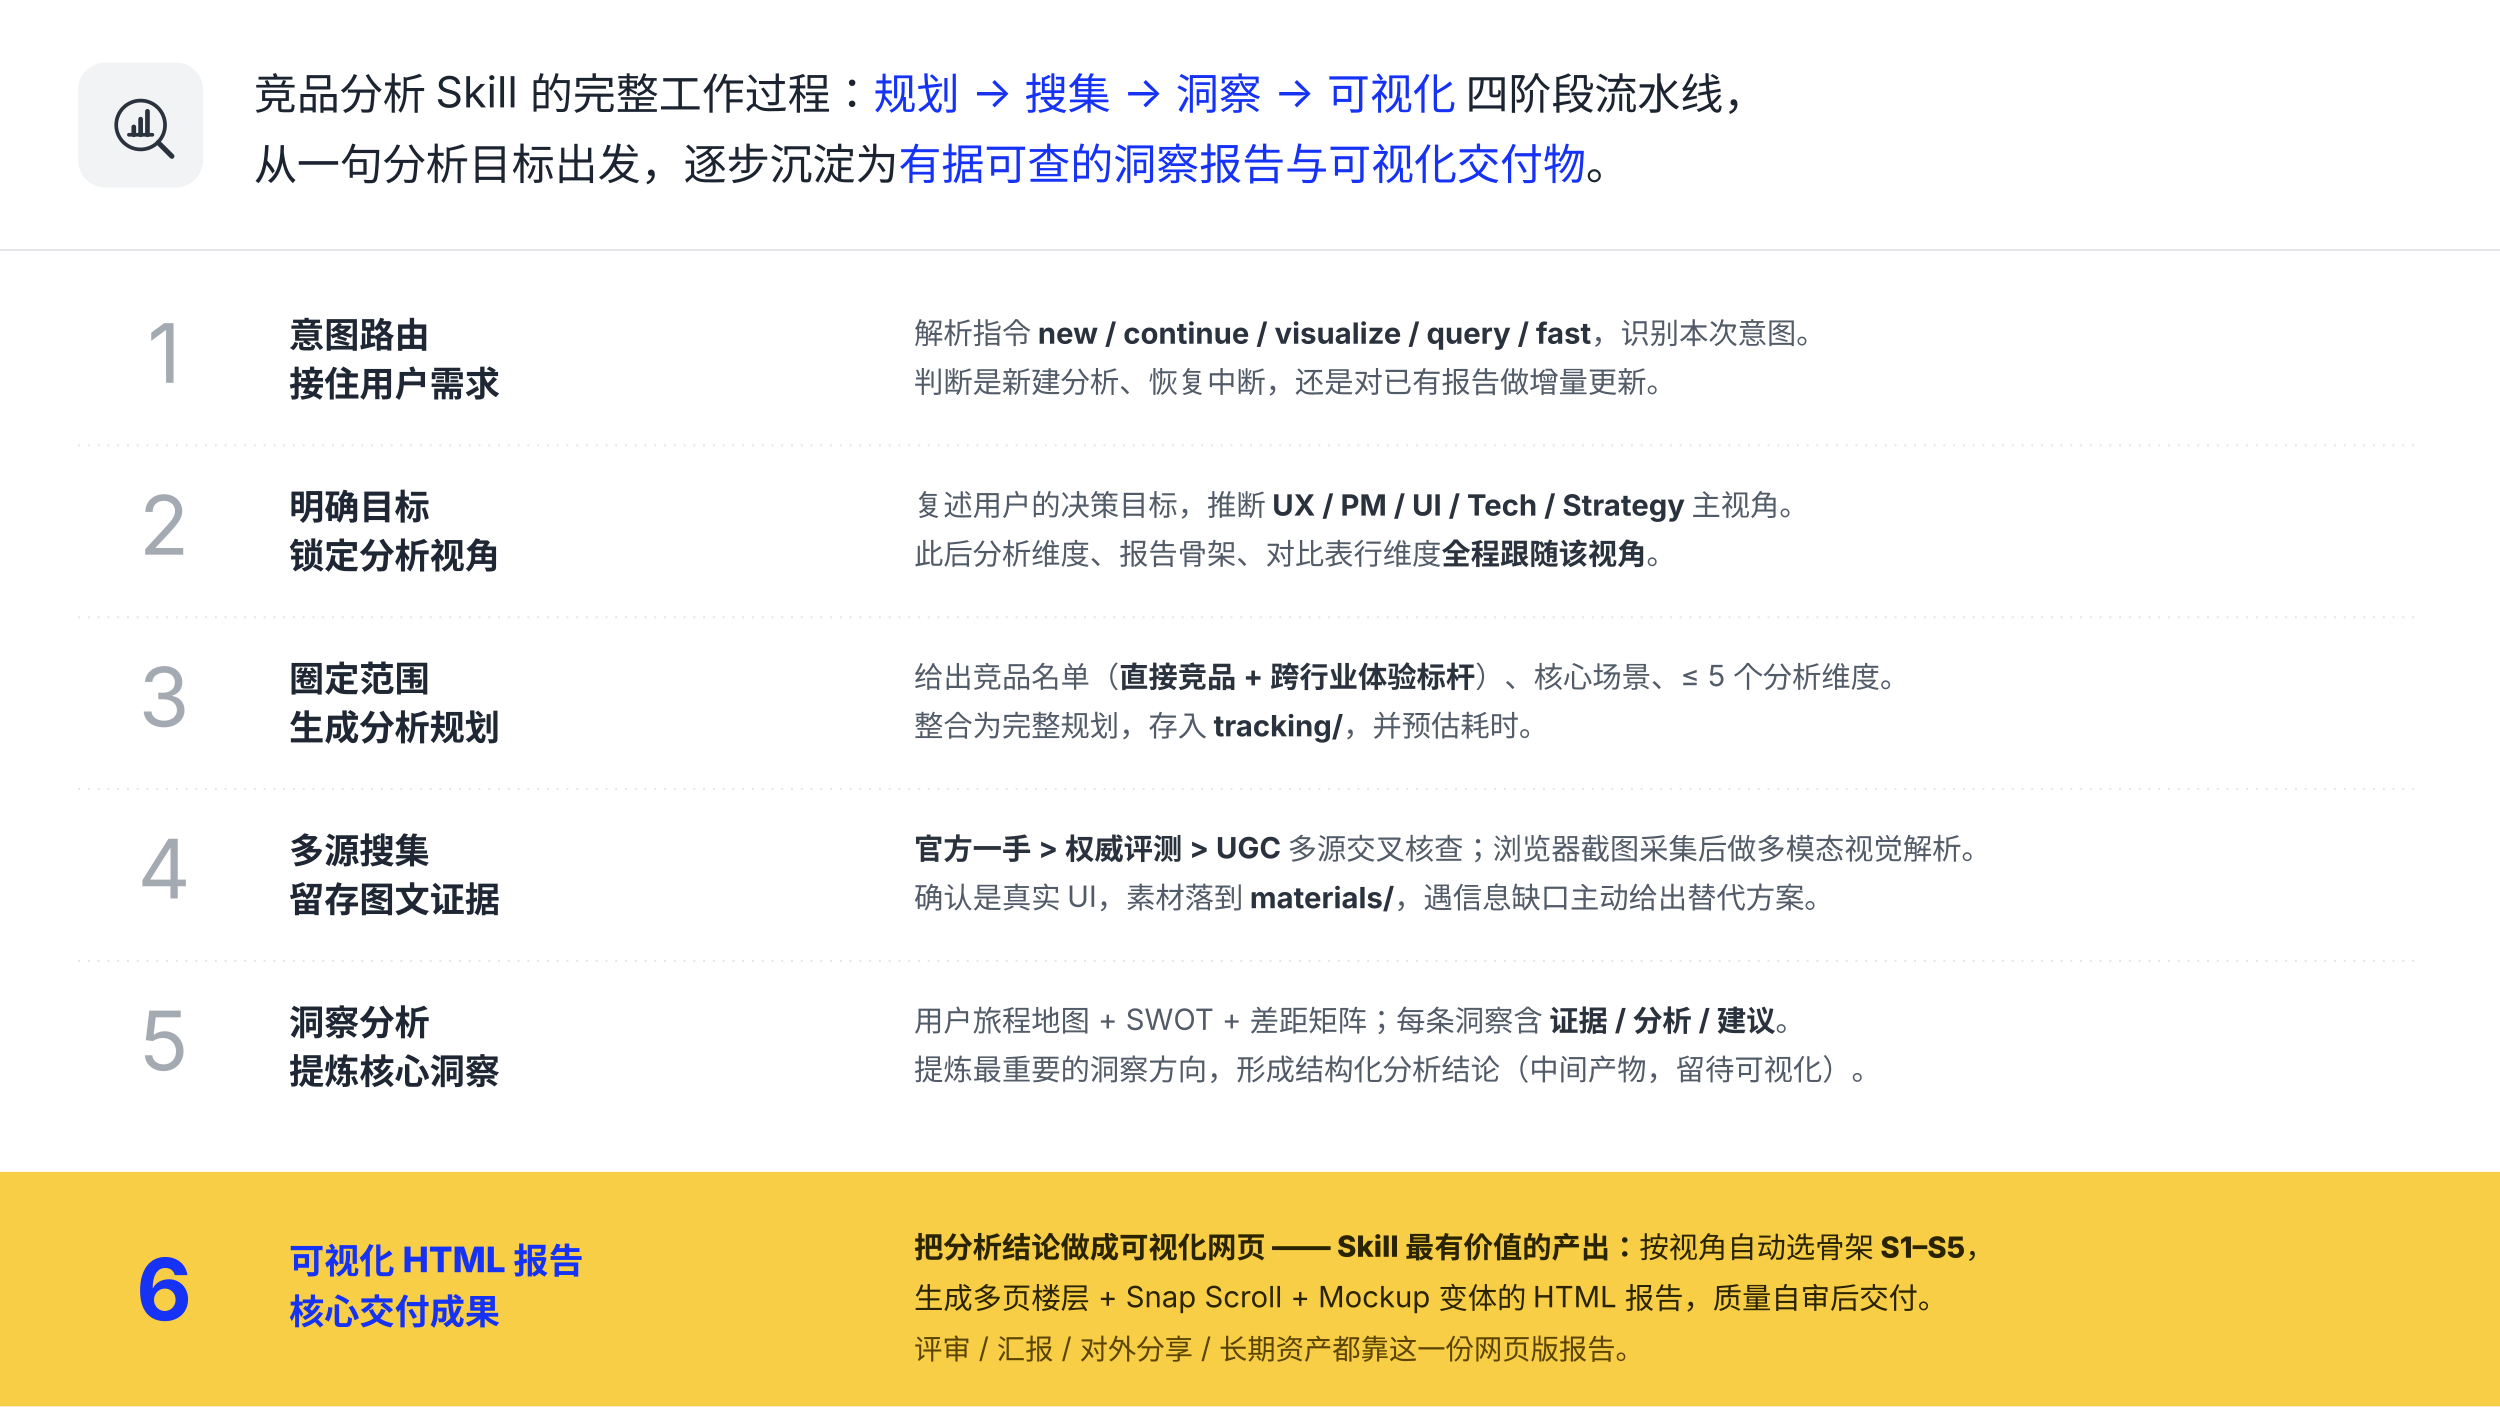
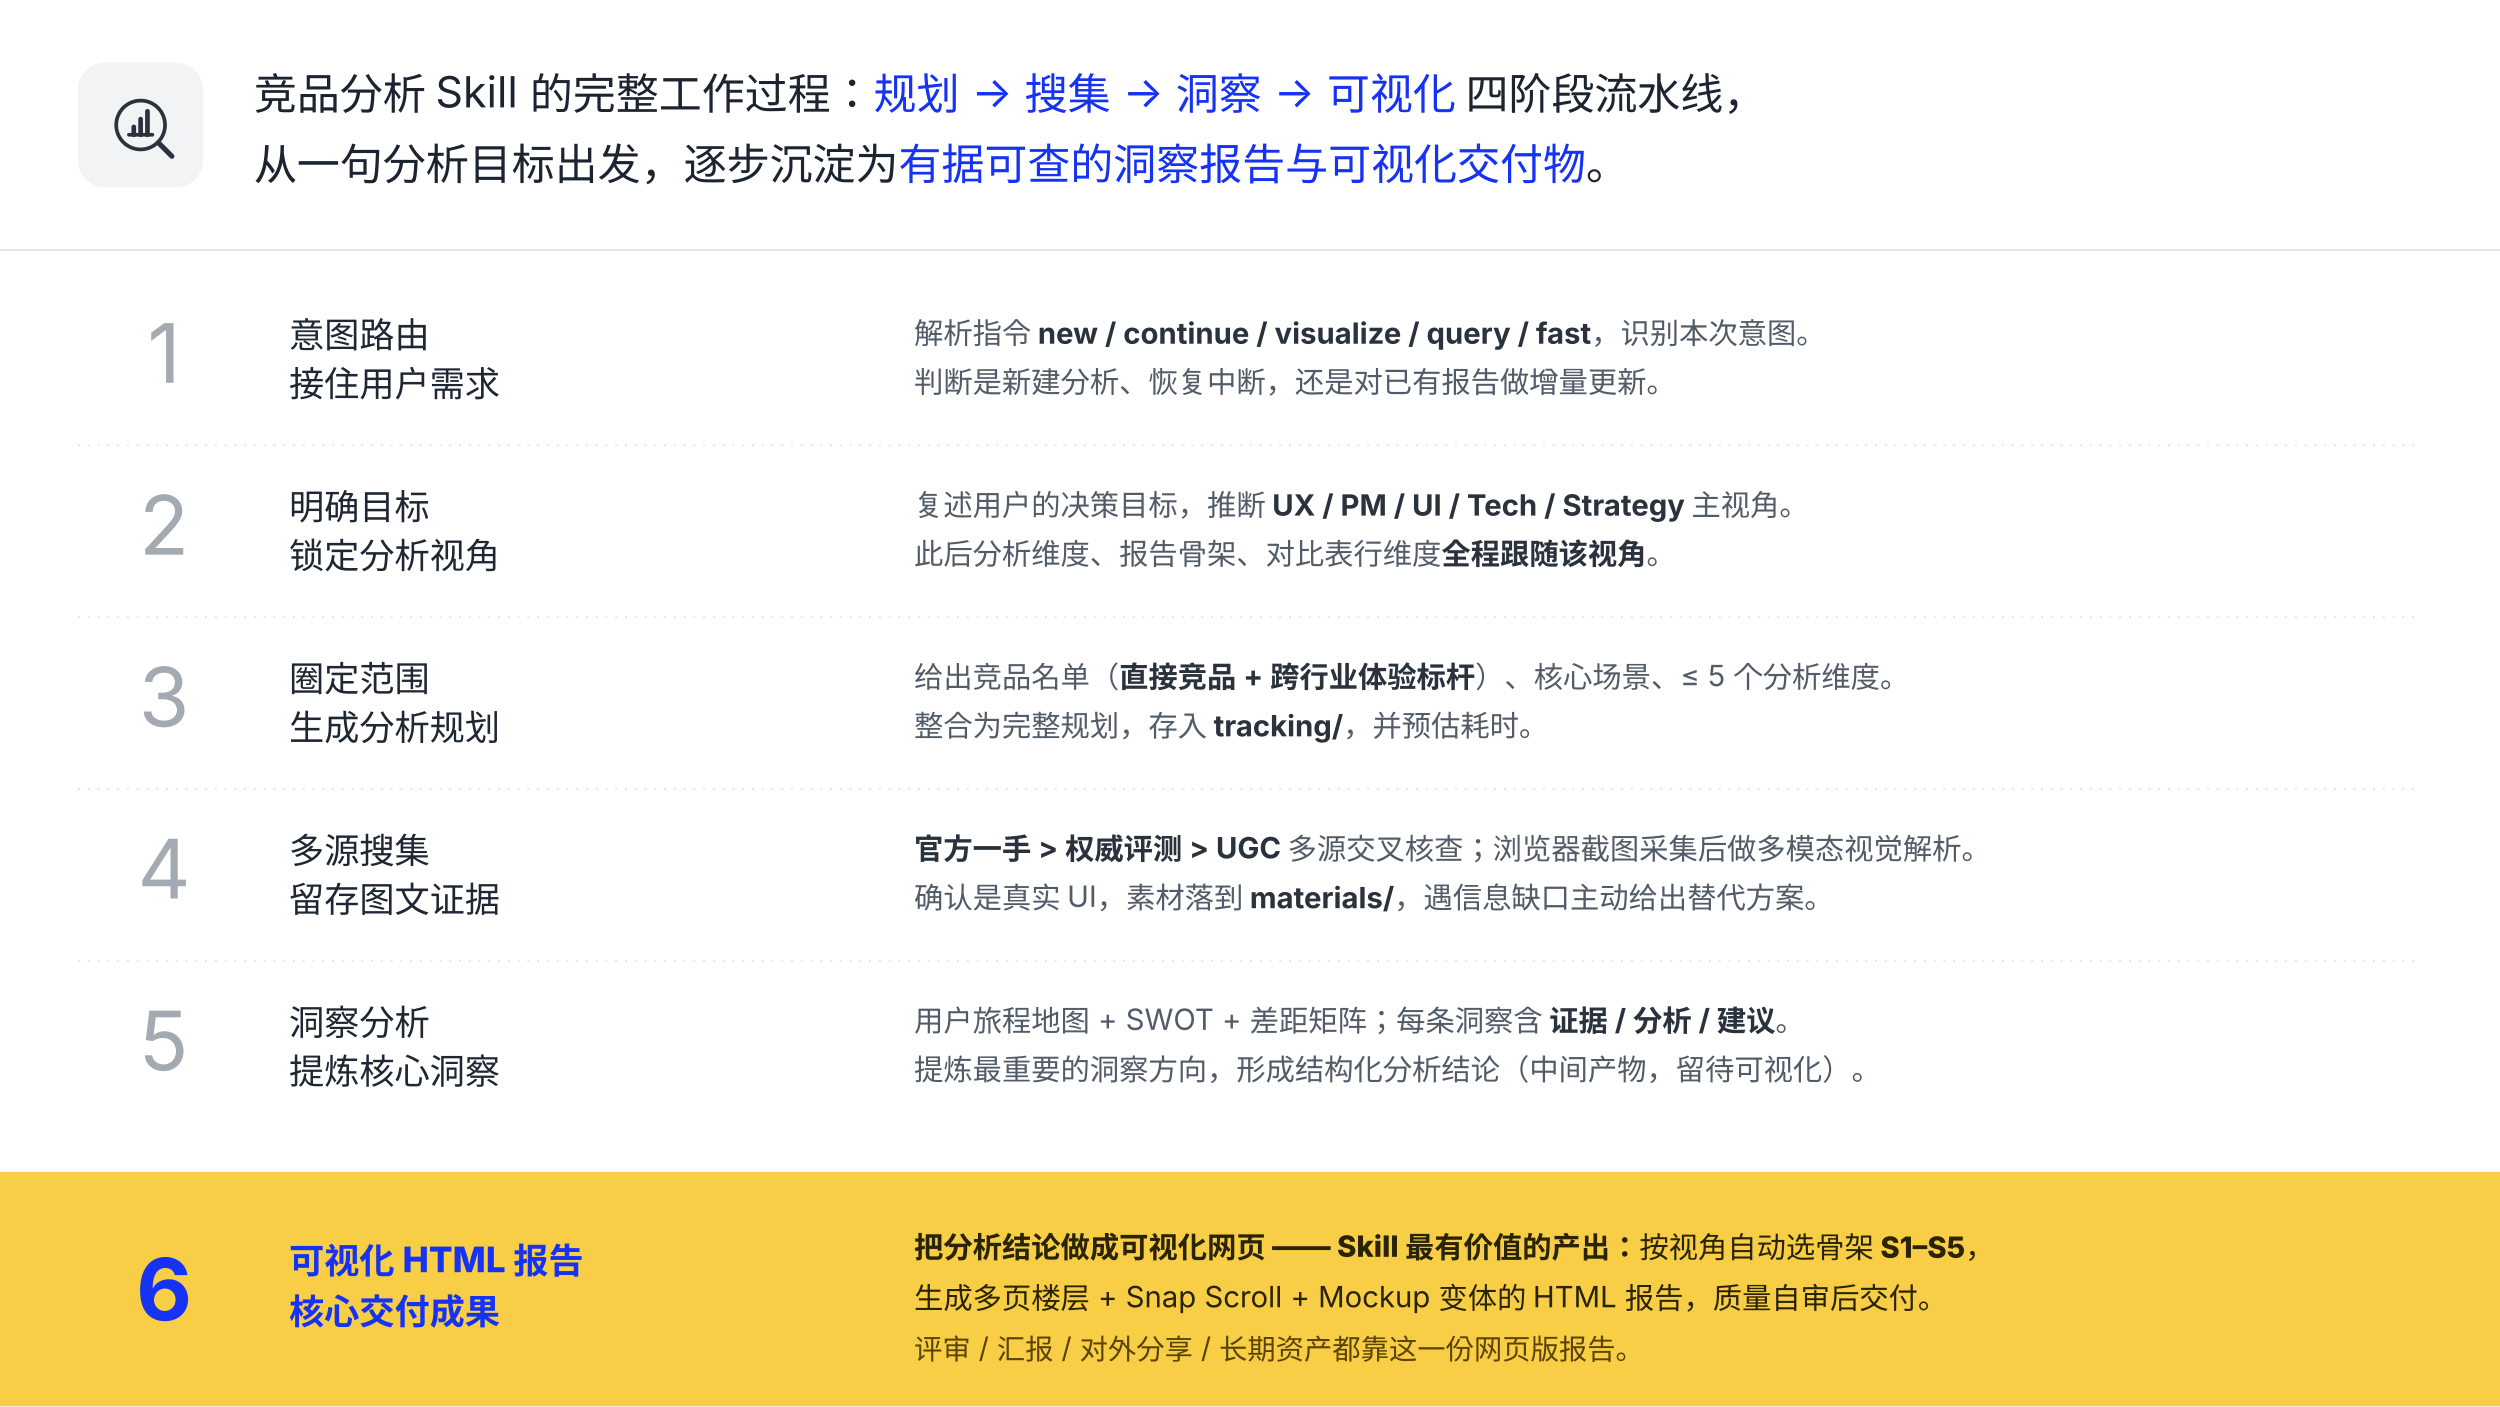
<svg xmlns="http://www.w3.org/2000/svg" width="1280" height="720" viewBox="0 0 1280 720" font-family="'Inter','Segoe UI','PingFang SC','Microsoft YaHei',sans-serif">
  <rect width="1280" height="720" fill="#FFFFFF" />
  <line x1="0" y1="128" x2="1280" y2="128" stroke="#E2E4E8" stroke-width="1" />
  <rect x="40" y="32" width="64" height="64" rx="14" fill="#F1F3F5" />
  <g transform="translate(72,64)" stroke="#2A323D" stroke-width="1.9" fill="none" stroke-linecap="round" stroke-linejoin="round">
    <circle cx="0" cy="0" r="12.5" />
    <line x1="-6" y1="5" x2="6" y2="5" />
    <line x1="-3.5" y1="5" x2="-3.5" y2="1" stroke-width="2.4" />
    <line x1="0" y1="5" x2="0" y2="-3" stroke-width="2.4" />
    <line x1="3.5" y1="5" x2="3.5" y2="-7" stroke-width="2.4" />
    <line x1="9" y1="9" x2="16" y2="16" stroke-width="2.6" />
  </g>
  <text x="130" y="56" fill="#1B2430" font-size="22" font-weight="400">竞品分析 Skill 的完整工作过程：<tspan fill="#1532F5">规划 → 搜集 → 洞察 → 可视化</tspan> 四阶段流水线，</text>
  <text x="130" y="92" fill="#1B2430" font-size="22" font-weight="400">从一句分析目标出发，逐步沉淀为<tspan fill="#1532F5">有据可查的洞察报告与可视化交付物</tspan>。</text>
  <g stroke="#E4E6EA" stroke-width="1" stroke-dasharray="1 4">
    <line x1="40" y1="228" x2="1240" y2="228" />
    <line x1="40" y1="316" x2="1240" y2="316" />
    <line x1="40" y1="404" x2="1240" y2="404" />
    <line x1="40" y1="492" x2="1240" y2="492" />
  </g>
  <text x="84" y="196" fill="#A4AAB2" font-size="42" font-weight="400" text-anchor="middle">1</text>
-   <text x="148" y="178" fill="#1E2733" font-size="18" font-weight="600">意图路由</text>
-   <text x="148" y="203" fill="#1E2733" font-size="18" font-weight="600">接住用户需求</text>
+   <text x="148" y="178" fill="#1E2733" font-size="18" font-weight="400">意图路由</text>
+   <text x="148" y="203" fill="#1E2733" font-size="18" font-weight="400">接住用户需求</text>
  <text x="468" y="176" fill="#525B68" font-size="15">解析指令 <tspan font-weight="700" fill="#2A323D">new / continue / visualize / query / fast</tspan>，识别本次意图。</text>
  <text x="468" y="201" fill="#525B68" font-size="15">判断是新建分析、恢复中断，还是对已有报告做增量更新。</text>
  <text x="84" y="284" fill="#A4AAB2" font-size="42" font-weight="400" text-anchor="middle">2</text>
-   <text x="148" y="266" fill="#1E2733" font-size="18" font-weight="600">明确目标</text>
-   <text x="148" y="291" fill="#1E2733" font-size="18" font-weight="600">锁定分析视角</text>
+   <text x="148" y="266" fill="#1E2733" font-size="18" font-weight="400">明确目标</text>
+   <text x="148" y="291" fill="#1E2733" font-size="18" font-weight="400">锁定分析视角</text>
  <text x="468" y="264" fill="#525B68" font-size="15">复述用户的决策目标，推断 <tspan font-weight="700" fill="#2A323D">UX / PM / UI / Tech / Strategy</tspan> 主视角。</text>
  <text x="468" y="289" fill="#525B68" font-size="15">此后分析维度、报告骨架、对比表行维度<tspan font-weight="700" fill="#2A323D">全程跟随该视角</tspan>。</text>
  <text x="84" y="372" fill="#A4AAB2" font-size="42" font-weight="400" text-anchor="middle">3</text>
-   <text x="148" y="354" fill="#1E2733" font-size="18" font-weight="600">圈定范围</text>
-   <text x="148" y="379" fill="#1E2733" font-size="18" font-weight="600">生成分析规划</text>
+   <text x="148" y="354" fill="#1E2733" font-size="18" font-weight="400">圈定范围</text>
+   <text x="148" y="379" fill="#1E2733" font-size="18" font-weight="400">生成分析规划</text>
  <text x="468" y="352" fill="#525B68" font-size="15">给出竞品名单（<tspan font-weight="700" fill="#2A323D">直接竞品 + 跨行业体验标杆</tspan>）、核心场景、≤ 5 个分析维度。</text>
  <text x="468" y="377" fill="#525B68" font-size="15">整合为完整规划，存入 <tspan font-weight="700" fill="#2A323D">tracking/</tspan>，并预估耗时。</text>
  <text x="84" y="460" fill="#A4AAB2" font-size="42" font-weight="400" text-anchor="middle">4</text>
-   <text x="148" y="442" fill="#1E2733" font-size="18" font-weight="600">多源搜集</text>
-   <text x="148" y="467" fill="#1E2733" font-size="18" font-weight="600">留存图文证据</text>
+   <text x="148" y="442" fill="#1E2733" font-size="18" font-weight="400">多源搜集</text>
+   <text x="148" y="467" fill="#1E2733" font-size="18" font-weight="400">留存图文证据</text>
  <text x="468" y="440" fill="#525B68" font-size="15">
    <tspan font-weight="700" fill="#2A323D">官方一手 &gt; 权威评测 &gt; UGC</tspan> 多源交叉核查；浏览器截图采集后做多模态视觉解析。</text>
  <text x="468" y="465" fill="#525B68" font-size="15">确认是真实 UI，素材落到 <tspan font-weight="700" fill="#2A323D">materials/</tspan>，遇信息缺口主动给出替代方案。</text>
  <text x="84" y="548" fill="#A4AAB2" font-size="42" font-weight="400" text-anchor="middle">5</text>
-   <text x="148" y="530" fill="#1E2733" font-size="18" font-weight="600">洞察分析</text>
-   <text x="148" y="555" fill="#1E2733" font-size="18" font-weight="600">提炼核心洞察</text>
+   <text x="148" y="530" fill="#1E2733" font-size="18" font-weight="400">洞察分析</text>
+   <text x="148" y="555" fill="#1E2733" font-size="18" font-weight="400">提炼核心洞察</text>
  <text x="468" y="528" fill="#525B68" font-size="15">用户旅程地图 + SWOT + 差距矩阵；每条洞察含 <tspan font-weight="700" fill="#2A323D">证据 / 分析 / 建议</tspan>。</text>
  <text x="468" y="553" fill="#525B68" font-size="15">提炼最重要的洞察方向，形成结构化分析结论（中间产物，留待可视化）。</text>
  <rect x="0" y="600" width="1280" height="120" fill="#F7CE46" />
  <text x="84" y="676" fill="#1532F5" font-size="44" font-weight="700" text-anchor="middle">6</text>
  <text x="148" y="652" fill="#1532F5" font-size="18" font-weight="800">可视化 HTML 报告</text>
  <text x="148" y="678" fill="#1532F5" font-size="18" font-weight="800">核心交付成果</text>
  <text x="468" y="644" fill="#2A2300" font-size="15">
    <tspan font-weight="800">把分析结论做成可视化网页 —— Skill 最有价值的产出：</tspan>按视角自动选骨架 <tspan font-weight="800">S1–S5</tspan>，</text>
  <text x="468" y="670" fill="#2A2300" font-size="15">生成多页楼层 + Snap Scroll + Mockup 变体的 HTML 报告，质量自审后交付。</text>
  <text x="468" y="696" fill="#5A4400" font-size="14.5">评审 / 汇报 / 对外分享 / 长期资产都靠这一份网页版报告。</text>
</svg>
